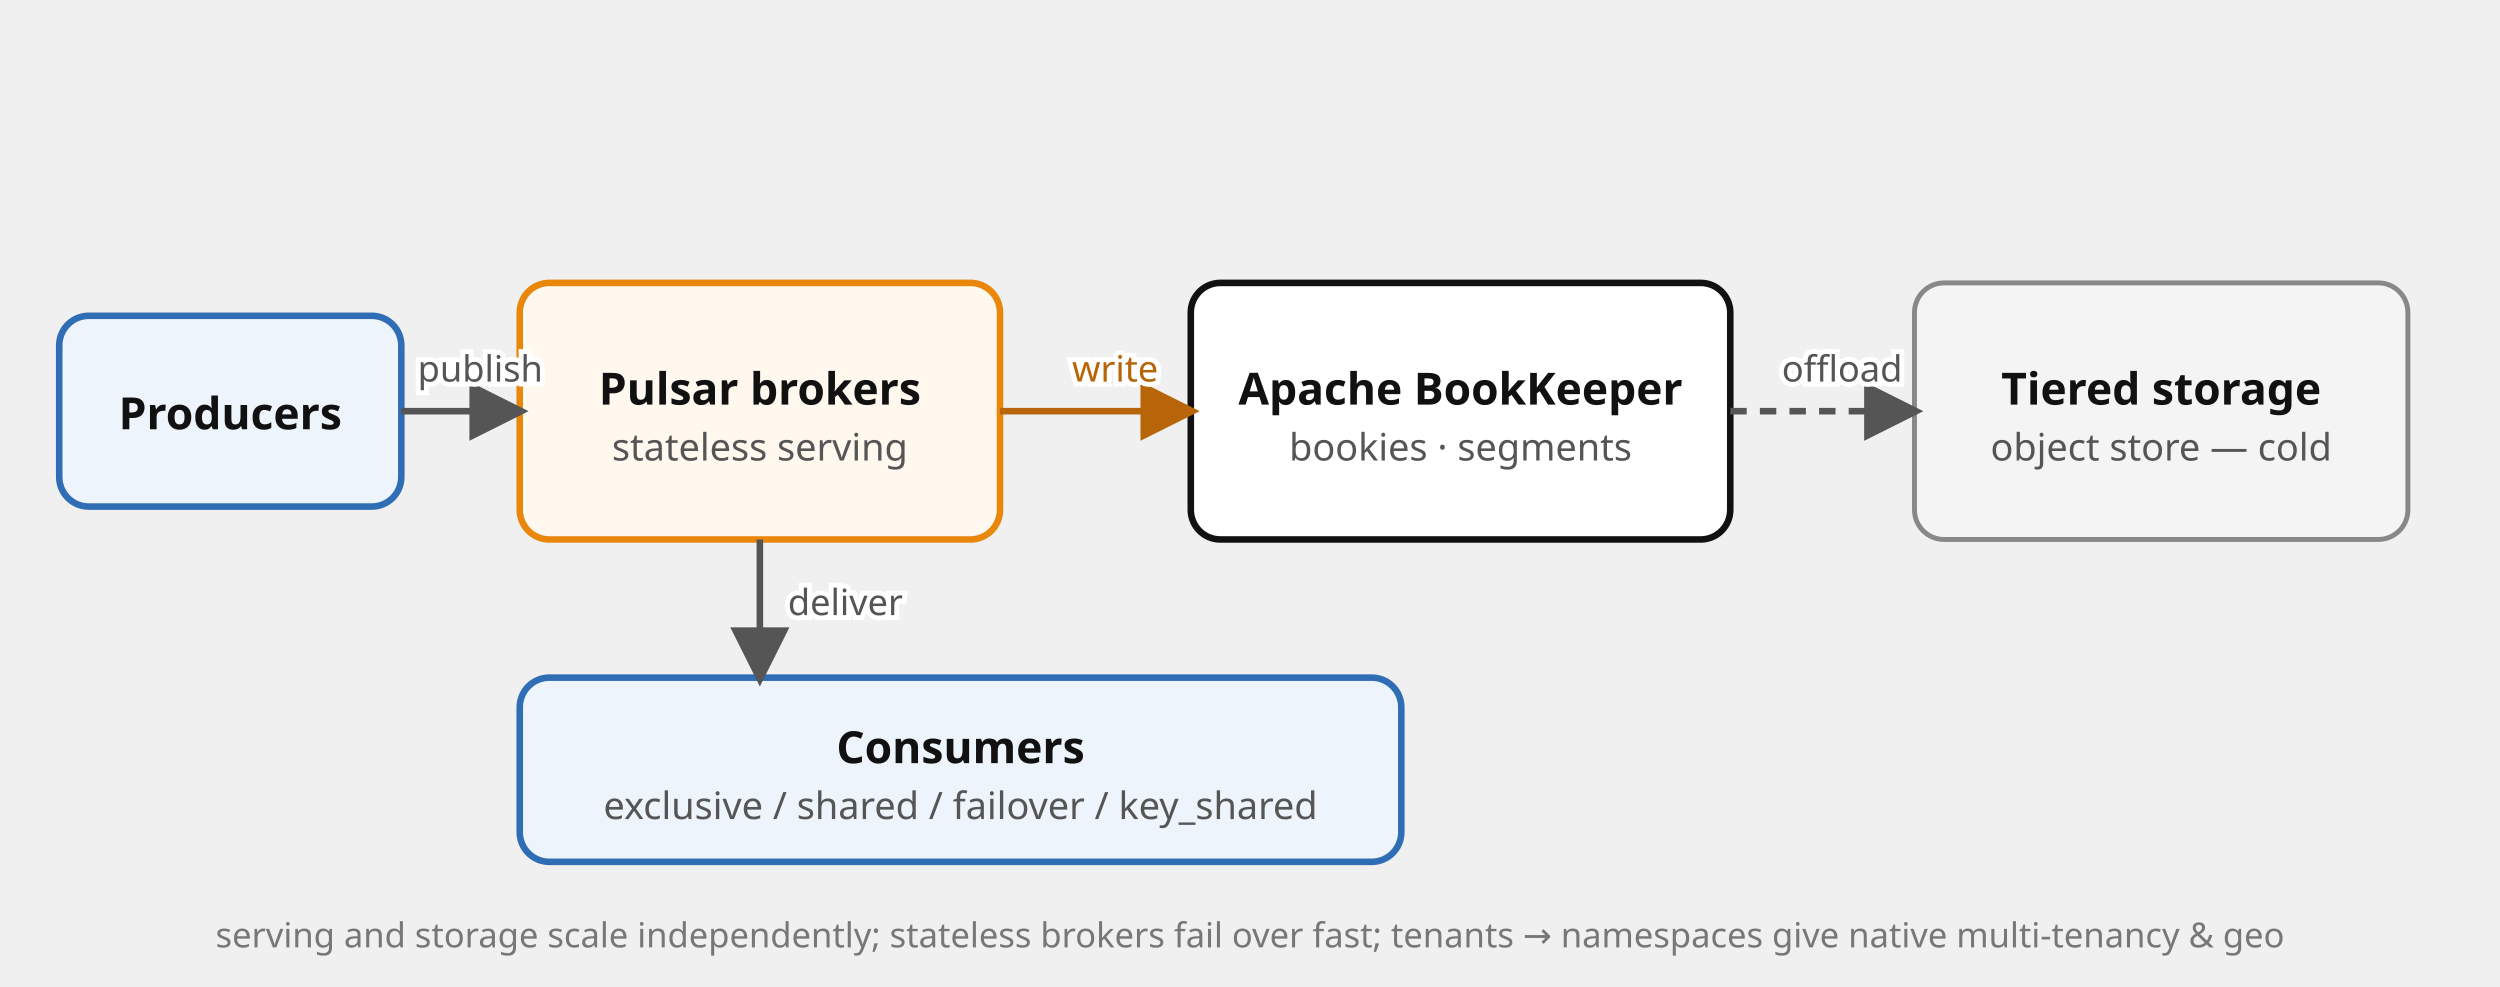
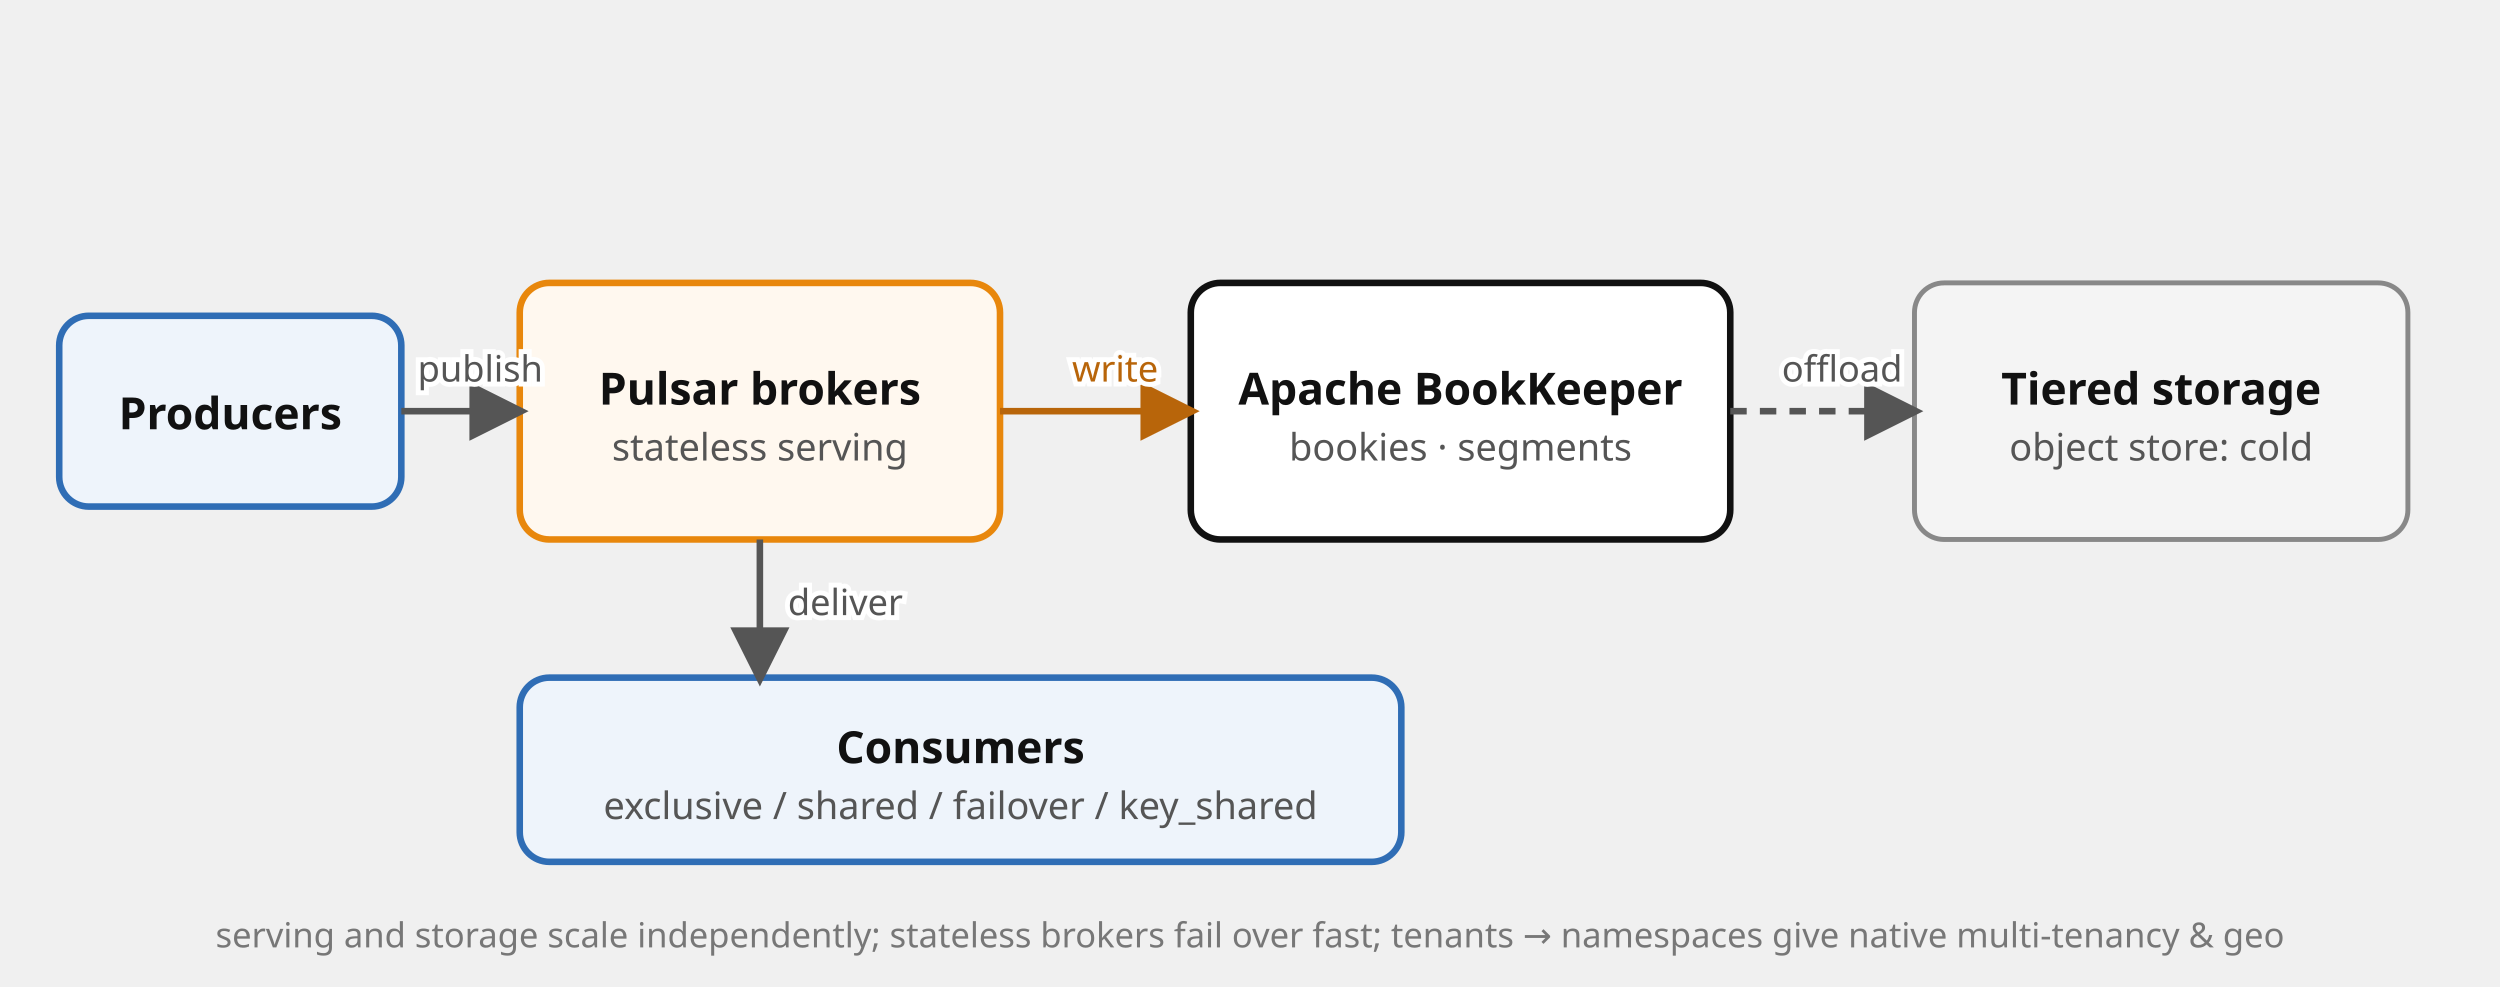
<svg xmlns="http://www.w3.org/2000/svg" viewBox="0 0 760 300" font-family="'Red Hat Text', system-ui, sans-serif" role="img">
  <defs>
    <marker id="a" viewBox="0 0 10 10" refX="8.5" refY="5" markerWidth="9" markerHeight="9" orient="auto-start-reverse">
      <path d="M0,0 L10,5 L0,10 z" fill="#555" />
    </marker>
    <marker id="am" viewBox="0 0 10 10" refX="8.5" refY="5" markerWidth="9" markerHeight="9" orient="auto-start-reverse">
      <path d="M0,0 L10,5 L0,10 z" fill="#b8650a" />
    </marker>
  </defs>
  <rect x="18" y="96" width="104" height="58" rx="9" fill="#eef4fb" stroke="#2f6db5" stroke-width="2" />
  <text x="70.0" y="130.5" font-size="13.5" font-weight="700" fill="#111111" text-anchor="middle">Producers</text>
  <rect x="158" y="86" width="146" height="78" rx="9" fill="#fff8ef" stroke="#e8870c" stroke-width="2" />
  <text x="231.0" y="123.0" font-size="13.5" font-weight="700" fill="#111111" text-anchor="middle">Pulsar brokers</text>
  <text x="231.0" y="140.0" font-size="11.5" fill="#555555" text-anchor="middle">stateless serving</text>
  <rect x="362" y="86" width="164" height="78" rx="9" fill="#ffffff" stroke="#111111" stroke-width="2" />
  <text x="444.0" y="123.0" font-size="13.5" font-weight="700" fill="#111111" text-anchor="middle">Apache BookKeeper</text>
  <text x="444.0" y="140.0" font-size="11.5" fill="#555555" text-anchor="middle">bookies · segments</text>
  <rect x="582" y="86" width="150" height="78" rx="9" fill="#f4f4f4" stroke="#888888" stroke-width="1.5" />
  <text x="657.0" y="123.0" font-size="13.5" font-weight="700" fill="#111111" text-anchor="middle">Tiered storage</text>
-   <text x="657.0" y="140.0" font-size="11.5" fill="#555555" text-anchor="middle">object store — cold</text>
+   <text x="657.0" y="140.0" font-size="11.5" fill="#555555" text-anchor="middle">object store: cold</text>
  <rect x="158" y="206" width="268" height="56" rx="9" fill="#eef4fb" stroke="#2f6db5" stroke-width="2" />
  <text x="292.0" y="232.0" font-size="13.5" font-weight="700" fill="#111111" text-anchor="middle">Consumers</text>
  <text x="292.0" y="249.0" font-size="11.5" fill="#555555" text-anchor="middle">exclusive / shared / failover / key_shared</text>
  <path d="M122,125 L158,125" fill="none" stroke="#555" stroke-width="2" marker-end="url(#a)" />
  <text x="146.0" y="116.0" font-size="11" fill="#ffffff" stroke="#ffffff" stroke-width="3" paint-order="stroke" text-anchor="middle">publish</text>
  <text x="146.0" y="116.0" font-size="11" fill="#555" text-anchor="middle">publish</text>
  <path d="M304,125 L362,125" fill="none" stroke="#b8650a" stroke-width="2" marker-end="url(#am)" />
  <text x="339.0" y="116.0" font-size="11" fill="#ffffff" stroke="#ffffff" stroke-width="3" paint-order="stroke" text-anchor="middle">write</text>
  <text x="339.0" y="116.0" font-size="11" fill="#b8650a" text-anchor="middle">write</text>
  <path d="M526,125 L582,125" fill="none" stroke="#555" stroke-width="2" stroke-dasharray="5 4" marker-end="url(#a)" />
  <text x="560.0" y="116.0" font-size="11" fill="#ffffff" stroke="#ffffff" stroke-width="3" paint-order="stroke" text-anchor="middle">offload</text>
  <text x="560.0" y="116.0" font-size="11" fill="#555" text-anchor="middle">offload</text>
  <path d="M231,164 L231,206" fill="none" stroke="#555" stroke-width="2" marker-end="url(#a)" />
  <text x="257.0" y="187.0" font-size="11" fill="#ffffff" stroke="#ffffff" stroke-width="3" paint-order="stroke" text-anchor="middle">deliver</text>
  <text x="257.0" y="187.0" font-size="11" fill="#555" text-anchor="middle">deliver</text>
  <text x="380" y="288" font-size="10.5" fill="#777" text-anchor="middle">serving and storage scale independently; stateless brokers fail over fast; tenants → namespaces give native multi-tenancy &amp; geo</text>
</svg>
